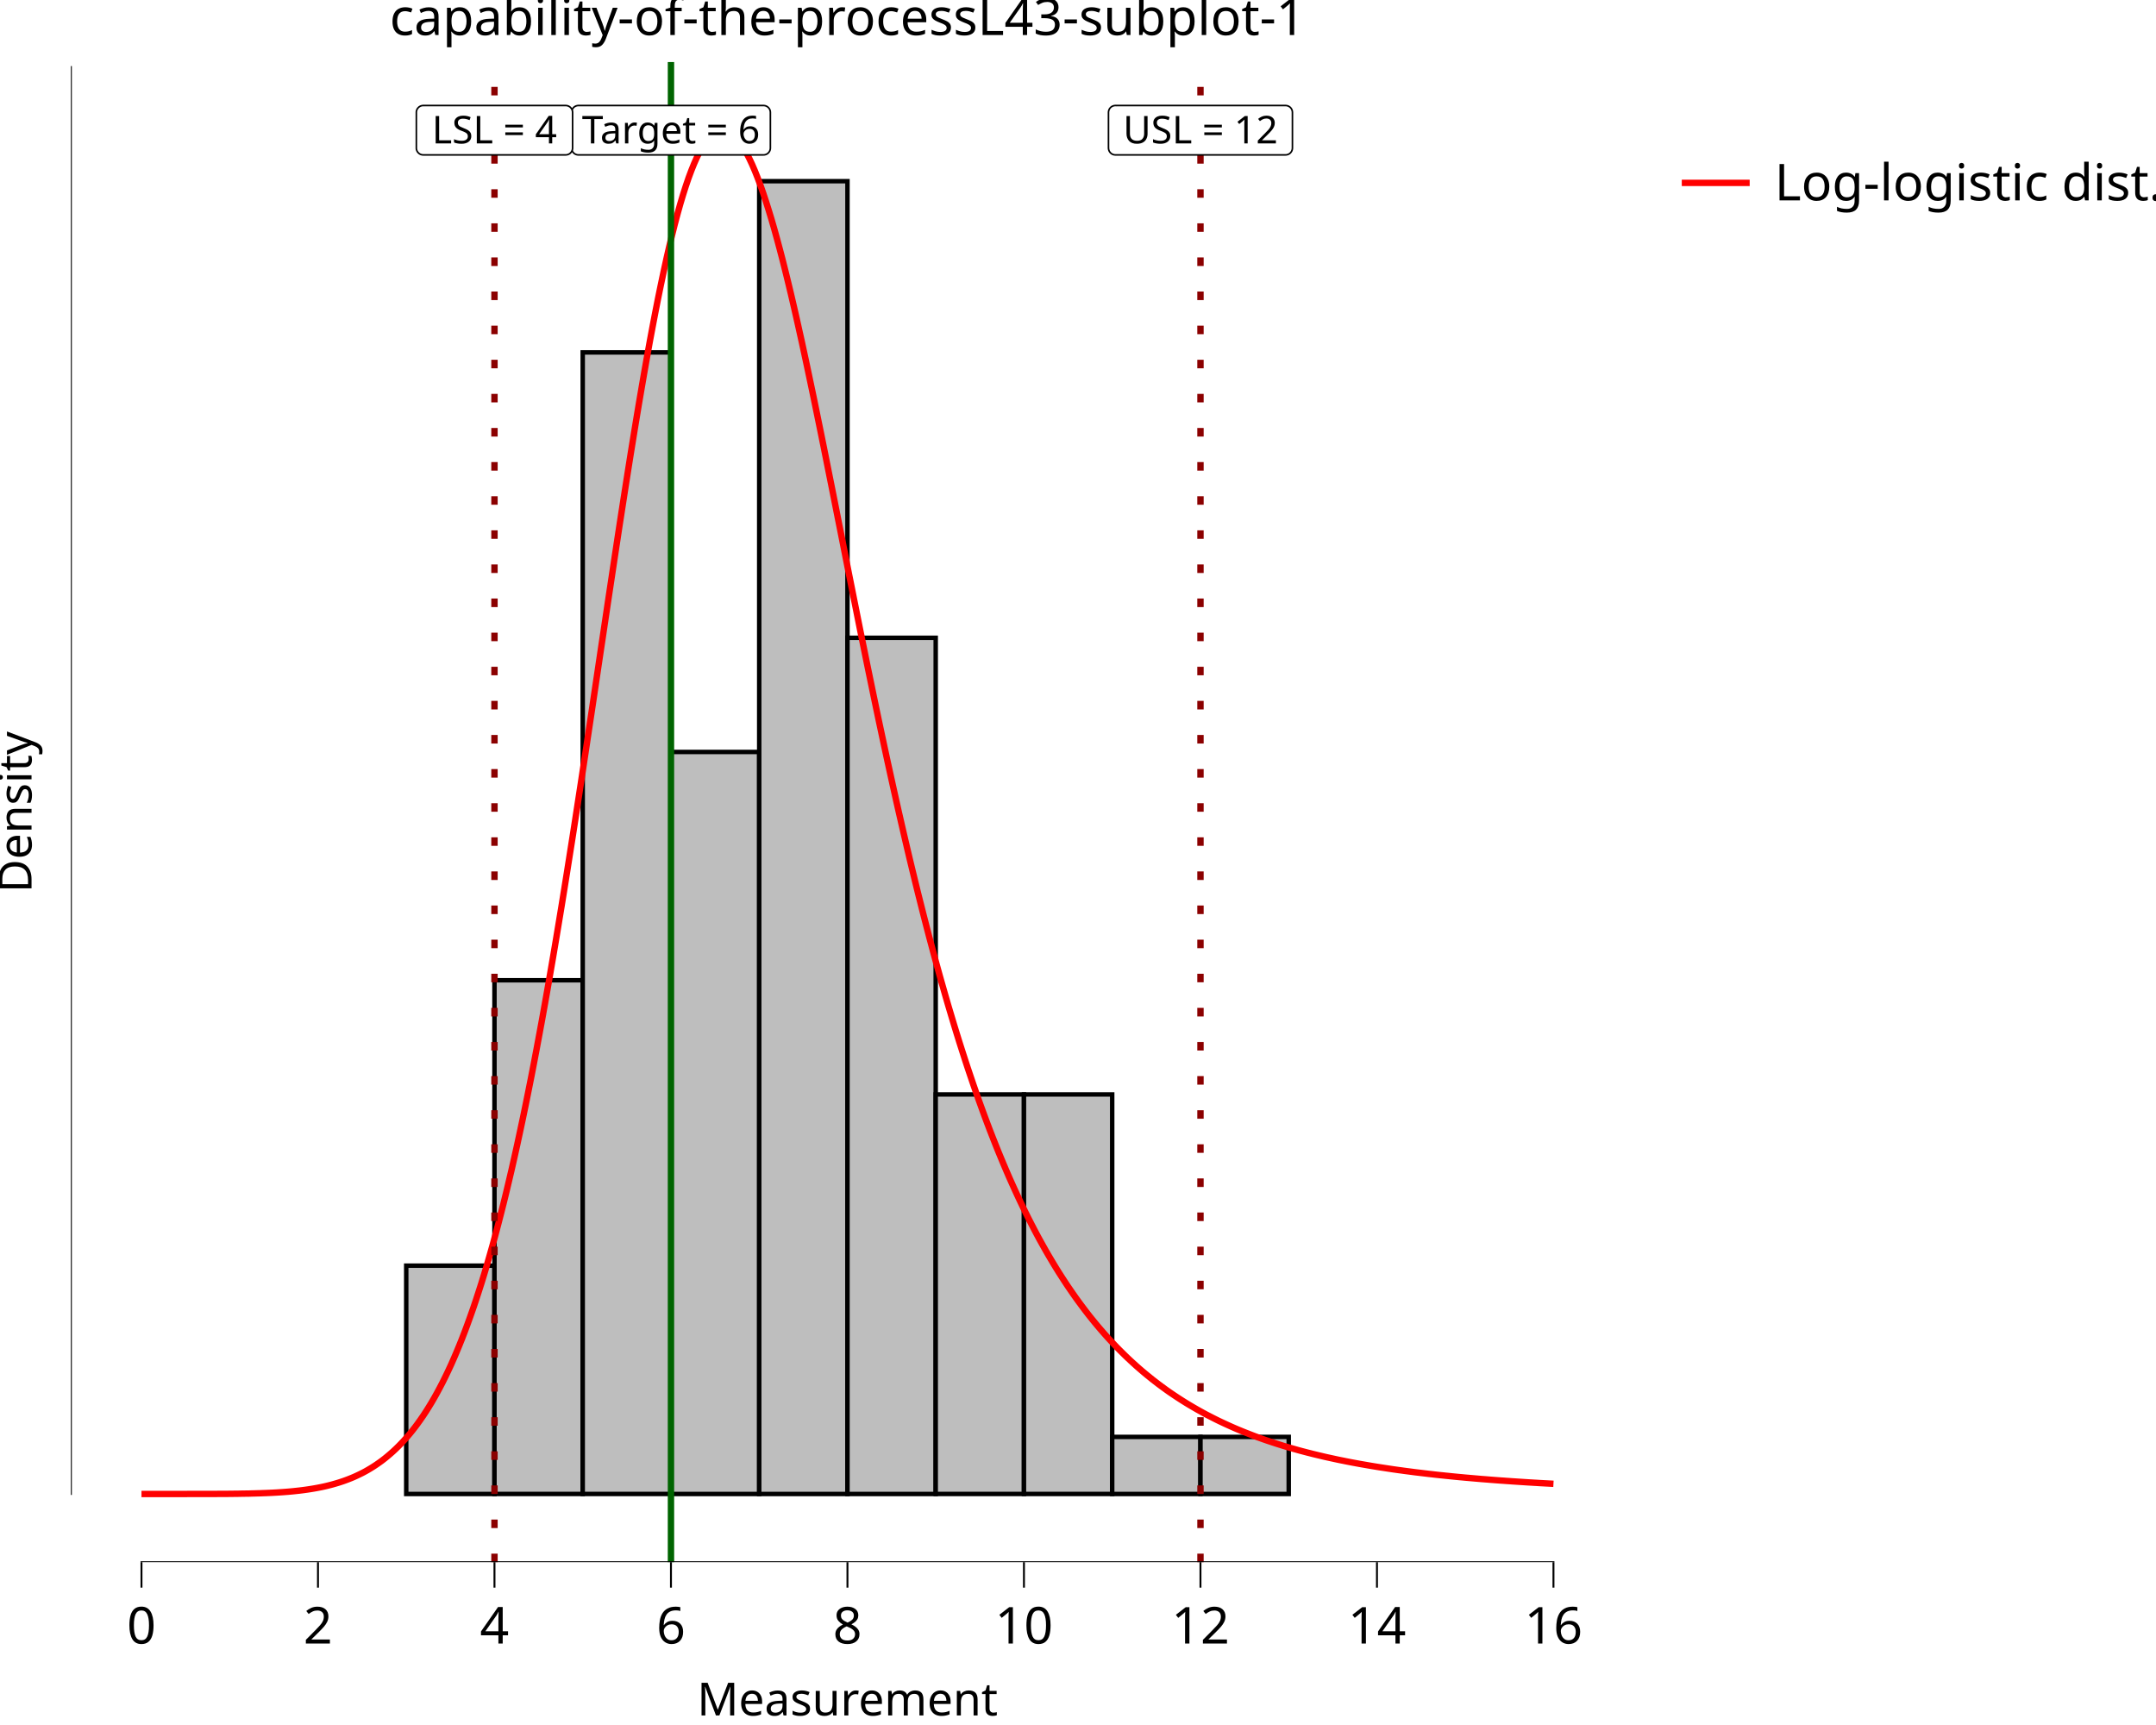
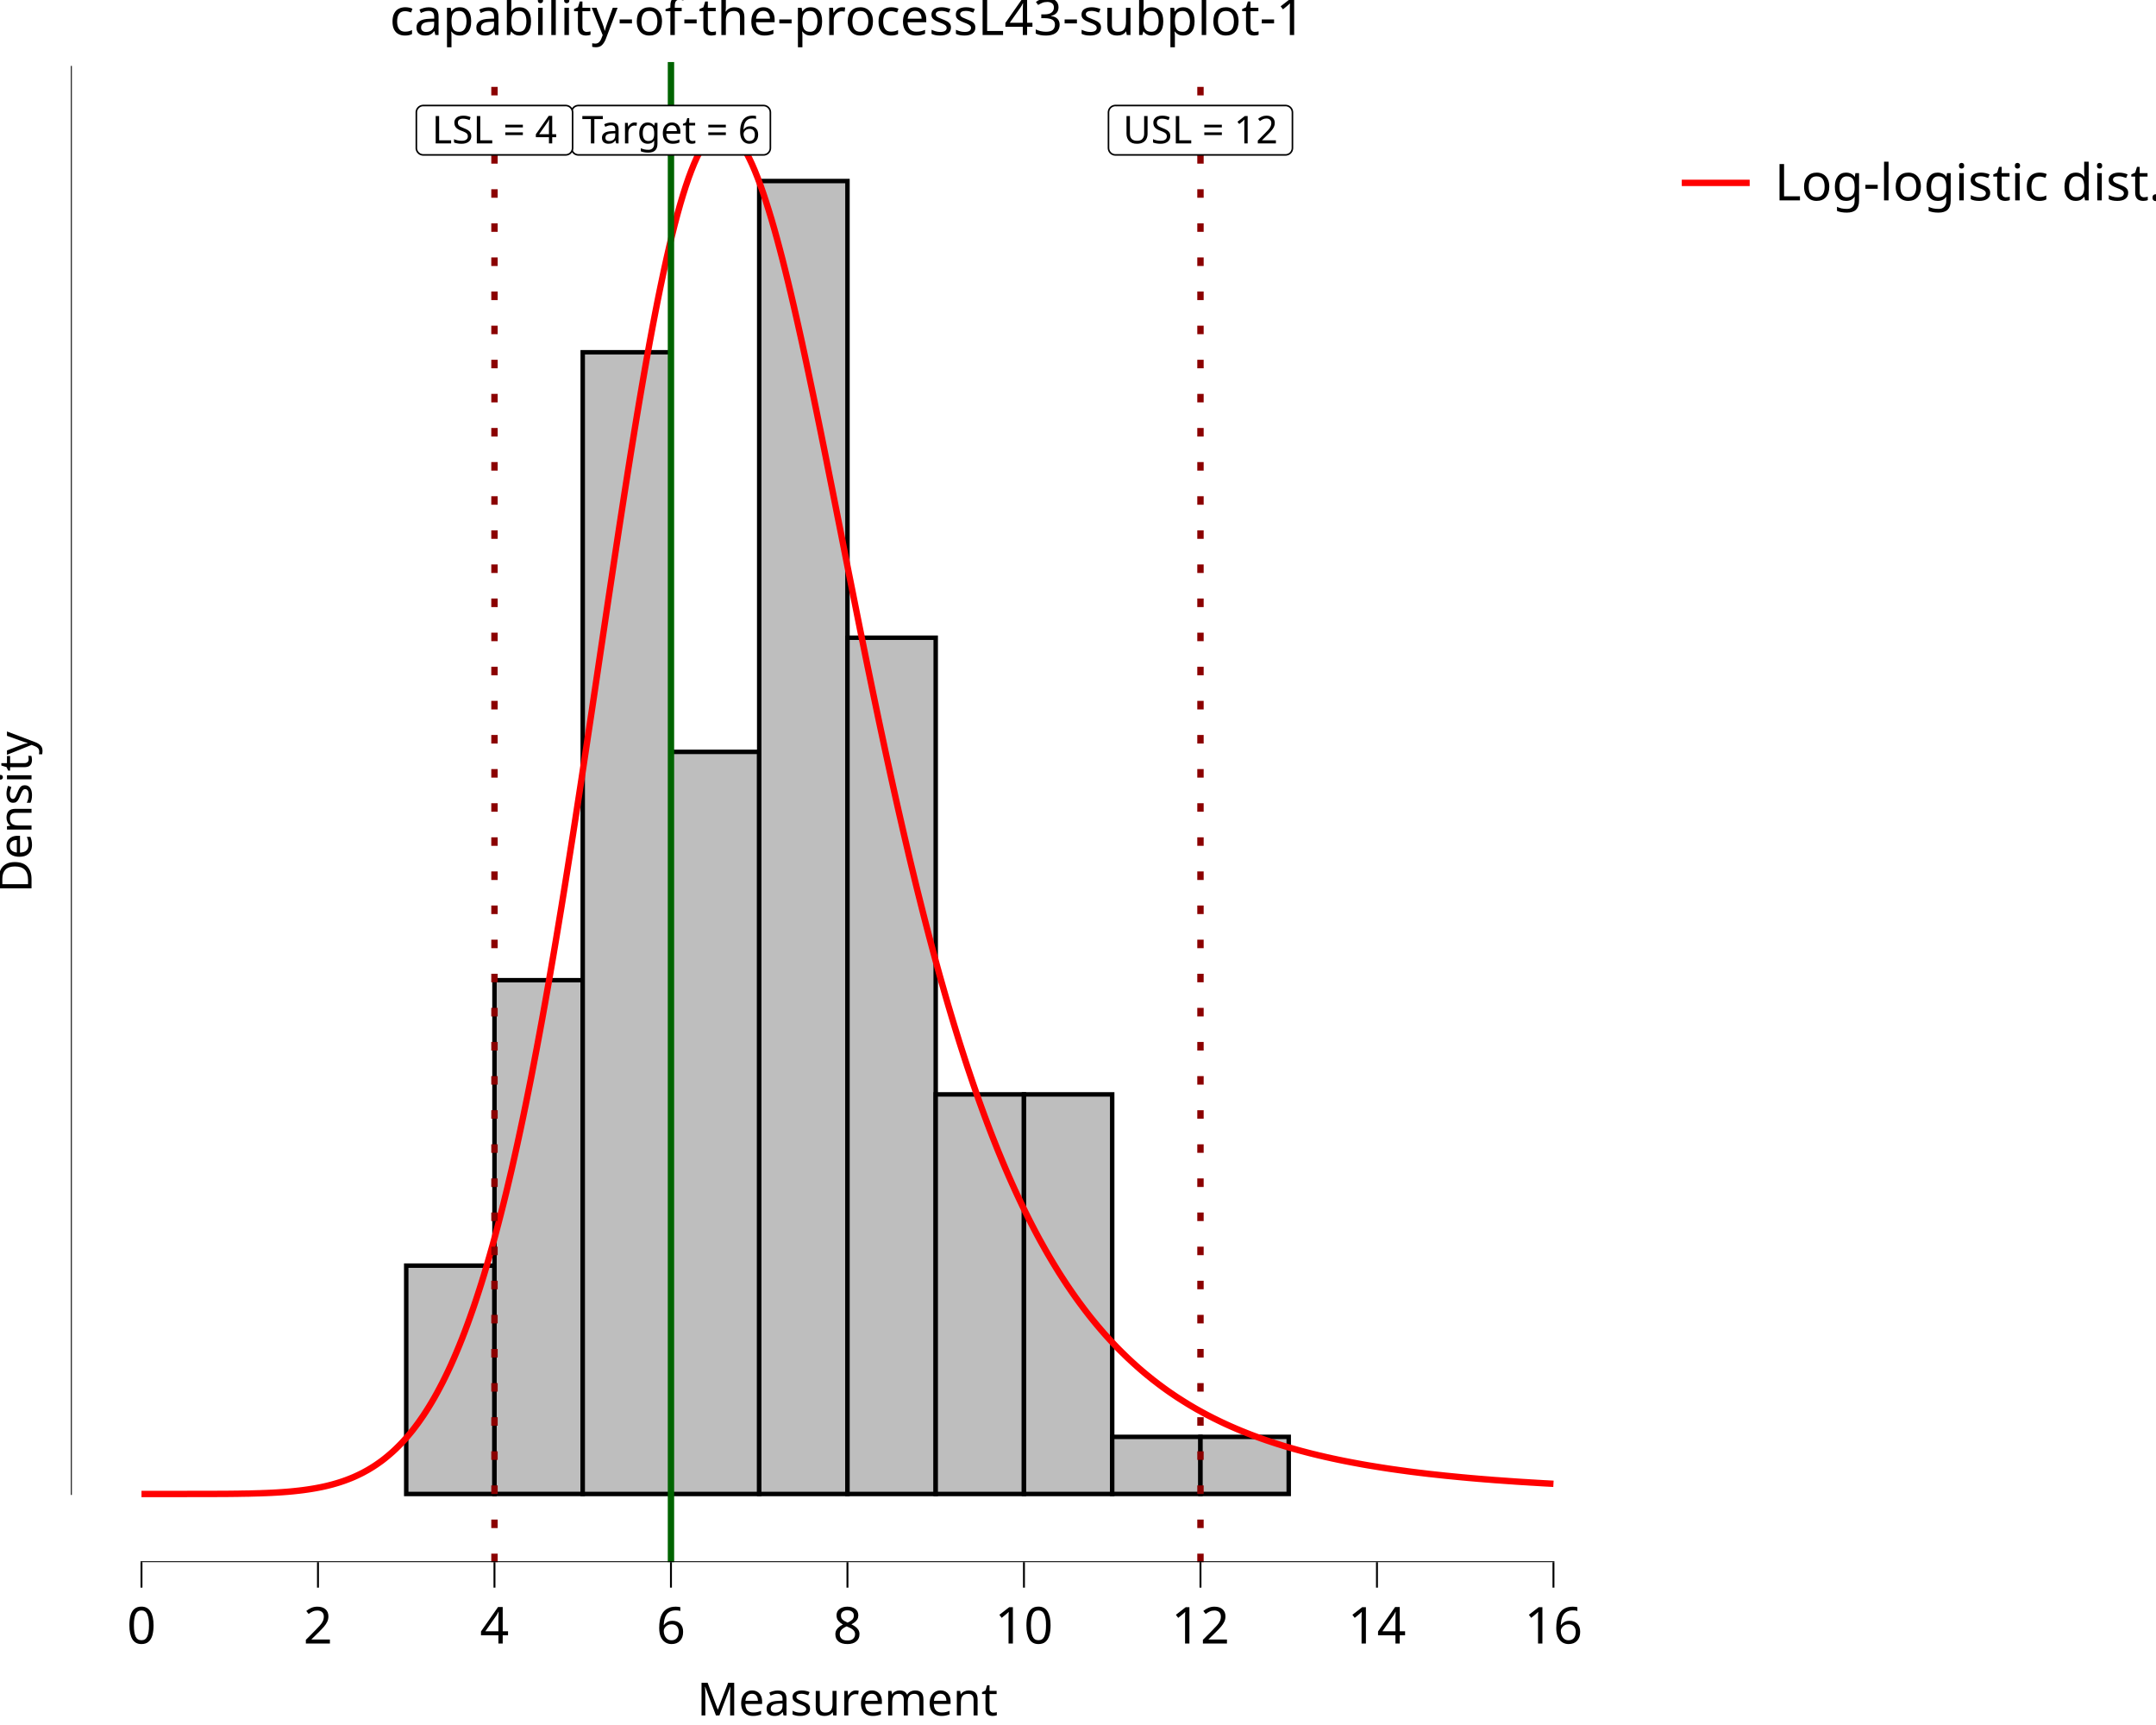
<svg xmlns="http://www.w3.org/2000/svg" class="svglite" data-engine-version="2.0" width="720.00pt" height="576.00pt" viewBox="0 0 720.00 576.00">
  <defs>
    <style type="text/css">
    .svglite line, .svglite polyline, .svglite polygon, .svglite path, .svglite rect, .svglite circle {
      fill: none;
      stroke: #000000;
      stroke-linecap: round;
      stroke-linejoin: round;
      stroke-miterlimit: 10.00;
    }
  </style>
  </defs>
  <rect width="100%" height="100%" style="stroke: none; fill: #FFFFFF;" />
  <defs>
    <clipPath id="cpMC4wMHw3MjAuMDB8MC4wMHw1NzYuMDA=">
      <rect x="0.00" y="0.00" width="720.00" height="576.00" />
    </clipPath>
  </defs>
  <g clip-path="url(#cpMC4wMHw3MjAuMDB8MC4wMHw1NzYuMDA=)">
    <rect x="0.00" y="0.00" width="720.00" height="576.00" style="stroke-width: 10.67; stroke: none;" />
  </g>
  <defs>
    <clipPath id="cpMjMuNjd8NTQyLjM2fDIwLjcxfDUyMS42Mw==">
      <rect x="23.67" y="20.71" width="518.69" height="500.92" />
    </clipPath>
  </defs>
  <g clip-path="url(#cpMjMuNjd8NTQyLjM2fDIwLjcxfDUyMS42Mw==)">
    <rect x="23.67" y="20.71" width="518.69" height="500.92" style="stroke-width: 10.67; stroke: none;" />
    <rect x="47.25" y="498.86" width="29.47" height="0.00" style="stroke-width: 1.49; stroke-linecap: butt; stroke-linejoin: miter; fill: #BEBEBE;" />
    <rect x="76.72" y="498.86" width="29.47" height="0.00" style="stroke-width: 1.49; stroke-linecap: butt; stroke-linejoin: miter; fill: #BEBEBE;" />
    <rect x="106.19" y="498.86" width="29.47" height="0.00" style="stroke-width: 1.49; stroke-linecap: butt; stroke-linejoin: miter; fill: #BEBEBE;" />
-     <rect x="135.66" y="422.62" width="29.47" height="76.24" style="stroke-width: 1.49; stroke-linecap: butt; stroke-linejoin: miter; fill: #BEBEBE;" />
-     <rect x="165.13" y="327.32" width="29.47" height="171.53" style="stroke-width: 1.49; stroke-linecap: butt; stroke-linejoin: miter; fill: #BEBEBE;" />
-     <rect x="194.60" y="117.67" width="29.47" height="381.18" style="stroke-width: 1.49; stroke-linecap: butt; stroke-linejoin: miter; fill: #BEBEBE;" />
-     <rect x="224.07" y="251.09" width="29.47" height="247.77" style="stroke-width: 1.49; stroke-linecap: butt; stroke-linejoin: miter; fill: #BEBEBE;" />
-     <rect x="253.54" y="60.50" width="29.47" height="438.36" style="stroke-width: 1.49; stroke-linecap: butt; stroke-linejoin: miter; fill: #BEBEBE;" />
-     <rect x="283.01" y="212.97" width="29.47" height="285.89" style="stroke-width: 1.49; stroke-linecap: butt; stroke-linejoin: miter; fill: #BEBEBE;" />
-     <rect x="312.48" y="365.44" width="29.47" height="133.41" style="stroke-width: 1.49; stroke-linecap: butt; stroke-linejoin: miter; fill: #BEBEBE;" />
-     <rect x="341.95" y="365.44" width="29.47" height="133.41" style="stroke-width: 1.49; stroke-linecap: butt; stroke-linejoin: miter; fill: #BEBEBE;" />
-     <rect x="371.42" y="479.80" width="29.47" height="19.06" style="stroke-width: 1.49; stroke-linecap: butt; stroke-linejoin: miter; fill: #BEBEBE;" />
-     <rect x="400.90" y="479.80" width="29.47" height="19.06" style="stroke-width: 1.49; stroke-linecap: butt; stroke-linejoin: miter; fill: #BEBEBE;" />
+     <rect x="135.66" y="422.61" width="29.47" height="76.25" style="stroke-width: 1.49; stroke-linecap: butt; stroke-linejoin: miter; fill: #BEBEBE;" />
+     <rect x="165.13" y="327.30" width="29.47" height="171.55" style="stroke-width: 1.49; stroke-linecap: butt; stroke-linejoin: miter; fill: #BEBEBE;" />
+     <rect x="194.60" y="117.63" width="29.47" height="381.23" style="stroke-width: 1.49; stroke-linecap: butt; stroke-linejoin: miter; fill: #BEBEBE;" />
+     <rect x="224.07" y="251.06" width="29.47" height="247.80" style="stroke-width: 1.49; stroke-linecap: butt; stroke-linejoin: miter; fill: #BEBEBE;" />
+     <rect x="253.54" y="60.45" width="29.47" height="438.41" style="stroke-width: 1.49; stroke-linecap: butt; stroke-linejoin: miter; fill: #BEBEBE;" />
+     <rect x="283.01" y="212.94" width="29.47" height="285.92" style="stroke-width: 1.49; stroke-linecap: butt; stroke-linejoin: miter; fill: #BEBEBE;" />
+     <rect x="312.48" y="365.43" width="29.47" height="133.43" style="stroke-width: 1.49; stroke-linecap: butt; stroke-linejoin: miter; fill: #BEBEBE;" />
+     <rect x="341.95" y="365.43" width="29.47" height="133.43" style="stroke-width: 1.49; stroke-linecap: butt; stroke-linejoin: miter; fill: #BEBEBE;" />
+     <rect x="371.42" y="479.79" width="29.47" height="19.06" style="stroke-width: 1.49; stroke-linecap: butt; stroke-linejoin: miter; fill: #BEBEBE;" />
+     <rect x="400.90" y="479.79" width="29.47" height="19.06" style="stroke-width: 1.49; stroke-linecap: butt; stroke-linejoin: miter; fill: #BEBEBE;" />
    <rect x="430.37" y="498.86" width="29.47" height="0.00" style="stroke-width: 1.49; stroke-linecap: butt; stroke-linejoin: miter; fill: #BEBEBE;" />
    <rect x="459.84" y="498.86" width="29.47" height="0.00" style="stroke-width: 1.49; stroke-linecap: butt; stroke-linejoin: miter; fill: #BEBEBE;" />
    <rect x="489.31" y="498.86" width="29.47" height="0.00" style="stroke-width: 1.49; stroke-linecap: butt; stroke-linejoin: miter; fill: #BEBEBE;" />
-     <polyline points="47.25,498.86 48.17,498.86 49.09,498.86 50.01,498.86 50.94,498.86 51.86,498.86 52.78,498.86 53.70,498.86 54.63,498.86 55.55,498.86 56.47,498.86 57.40,498.86 58.32,498.86 59.24,498.86 60.16,498.86 61.09,498.86 62.01,498.86 62.93,498.85 63.85,498.85 64.78,498.85 65.70,498.85 66.62,498.85 67.55,498.85 68.47,498.85 69.39,498.85 70.31,498.84 71.24,498.84 72.16,498.84 73.08,498.83 74.01,498.83 74.93,498.82 75.85,498.82 76.77,498.81 77.70,498.80 78.62,498.79 79.54,498.78 80.46,498.76 81.39,498.75 82.31,498.73 83.23,498.72 84.16,498.69 85.08,498.67 86.00,498.64 86.92,498.62 87.85,498.58 88.77,498.55 89.69,498.51 90.62,498.47 91.54,498.42 92.46,498.37 93.38,498.31 94.31,498.25 95.23,498.18 96.15,498.11 97.07,498.03 98.00,497.94 98.92,497.84 99.84,497.74 100.77,497.63 101.69,497.51 102.61,497.38 103.53,497.24 104.46,497.09 105.38,496.93 106.30,496.76 107.22,496.58 108.15,496.38 109.07,496.17 109.99,495.94 110.92,495.70 111.84,495.44 112.76,495.17 113.68,494.88 114.61,494.57 115.53,494.24 116.45,493.89 117.38,493.52 118.30,493.13 119.22,492.71 120.14,492.27 121.07,491.81 121.99,491.32 122.91,490.80 123.83,490.25 124.76,489.67 125.68,489.06 126.60,488.42 127.53,487.75 128.45,487.04 129.37,486.29 130.29,485.51 131.22,484.69 132.14,483.83 133.06,482.93 133.99,481.98 134.91,480.99 135.83,479.95 136.75,478.87 137.68,477.73 138.60,476.55 139.52,475.31 140.44,474.02 141.37,472.67 142.29,471.27 143.21,469.80 144.14,468.28 145.06,466.69 145.98,465.04 146.90,463.32 147.83,461.54 148.75,459.68 149.67,457.76 150.60,455.76 151.52,453.69 152.44,451.54 153.36,449.32 154.29,447.01 155.21,444.63 156.13,442.16 157.05,439.61 157.98,436.97 158.90,434.25 159.82,431.43 160.75,428.53 161.67,425.54 162.59,422.45 163.51,419.27 164.44,416.00 165.36,412.63 166.28,409.16 167.20,405.60 168.13,401.94 169.05,398.18 169.97,394.32 170.90,390.36 171.82,386.30 172.74,382.15 173.66,377.89 174.59,373.53 175.51,369.08 176.43,364.52 177.36,359.87 178.28,355.13 179.20,350.28 180.12,345.35 181.05,340.32 181.97,335.20 182.89,329.99 183.81,324.70 184.74,319.32 185.66,313.86 186.58,308.32 187.51,302.70 188.43,297.02 189.35,291.26 190.27,285.44 191.20,279.56 192.12,273.63 193.04,267.64 193.97,261.61 194.89,255.53 195.81,249.42 196.73,243.28 197.66,237.11 198.58,230.93 199.50,224.73 200.42,218.53 201.35,212.32 202.27,206.13 203.19,199.94 204.12,193.78 205.04,187.65 205.96,181.55 206.88,175.50 207.81,169.49 208.73,163.55 209.65,157.67 210.57,151.86 211.50,146.13 212.42,140.49 213.34,134.95 214.27,129.51 215.19,124.18 216.11,118.97 217.03,113.89 217.96,108.94 218.88,104.12 219.80,99.46 220.73,94.94 221.65,90.59 222.57,86.39 223.49,82.37 224.42,78.53 225.34,74.86 226.26,71.39 227.18,68.10 228.11,65.00 229.03,62.11 229.95,59.41 230.88,56.92 231.80,54.64 232.72,52.57 233.64,50.70 234.57,49.05 235.49,47.61 236.41,46.39 237.34,45.38 238.26,44.59 239.18,44.00 240.10,43.64 241.03,43.48 241.95,43.53 242.87,43.79 243.79,44.25 244.72,44.92 245.64,45.78 246.56,46.84 247.49,48.09 248.41,49.53 249.33,51.16 250.25,52.96 251.18,54.94 252.10,57.09 253.02,59.40 253.95,61.88 254.87,64.50 255.79,67.28 256.71,70.20 257.64,73.25 258.56,76.44 259.48,79.76 260.40,83.19 261.33,86.74 262.25,90.40 263.17,94.15 264.10,98.01 265.02,101.95 265.94,105.98 266.86,110.09 267.79,114.27 268.71,118.52 269.63,122.83 270.55,127.19 271.48,131.61 272.40,136.07 273.32,140.58 274.25,145.11 275.17,149.68 276.09,154.28 277.01,158.89 277.94,163.53 278.86,168.17 279.78,172.83 280.71,177.48 281.63,182.14 282.55,186.80 283.47,191.45 284.40,196.09 285.32,200.71 286.24,205.32 287.16,209.91 288.09,214.48 289.01,219.02 289.93,223.54 290.86,228.02 291.78,232.48 292.70,236.90 293.62,241.28 294.55,245.63 295.47,249.93 296.39,254.20 297.32,258.42 298.24,262.60 299.16,266.74 300.08,270.83 301.01,274.87 301.93,278.86 302.85,282.81 303.77,286.70 304.70,290.55 305.62,294.34 306.54,298.09 307.47,301.78 308.39,305.42 309.31,309.00 310.23,312.54 311.16,316.02 312.08,319.45 313.00,322.83 313.92,326.15 314.85,329.42 315.77,332.64 316.69,335.81 317.62,338.92 318.54,341.99 319.46,345.00 320.38,347.96 321.31,350.87 322.23,353.73 323.15,356.54 324.08,359.30 325.00,362.01 325.92,364.67 326.84,367.29 327.77,369.86 328.69,372.38 329.61,374.85 330.53,377.28 331.46,379.66 332.38,382.00 333.30,384.30 334.23,386.55 335.15,388.75 336.07,390.92 336.99,393.05 337.92,395.13 338.84,397.17 339.76,399.17 340.69,401.14 341.61,403.06 342.53,404.95 343.45,406.80 344.38,408.62 345.30,410.40 346.22,412.14 347.14,413.85 348.07,415.52 348.99,417.16 349.91,418.77 350.84,420.34 351.76,421.89 352.68,423.40 353.60,424.88 354.53,426.33 355.45,427.75 356.37,429.15 357.30,430.51 358.22,431.85 359.14,433.16 360.06,434.44 360.99,435.70 361.91,436.93 362.83,438.14 363.75,439.32 364.68,440.48 365.60,441.61 366.52,442.72 367.45,443.81 368.37,444.87 369.29,445.92 370.21,446.94 371.14,447.94 372.06,448.92 372.98,449.88 373.90,450.82 374.83,451.74 375.75,452.65 376.67,453.53 377.60,454.40 378.52,455.24 379.44,456.08 380.36,456.89 381.29,457.69 382.21,458.47 383.13,459.23 384.06,459.98 384.98,460.72 385.90,461.43 386.82,462.14 387.75,462.83 388.67,463.50 389.59,464.17 390.51,464.82 391.44,465.45 392.36,466.07 393.28,466.68 394.21,467.28 395.13,467.87 396.05,468.44 396.97,469.00 397.90,469.55 398.82,470.09 399.74,470.62 400.67,471.14 401.59,471.65 402.51,472.15 403.43,472.63 404.36,473.11 405.28,473.58 406.20,474.04 407.12,474.49 408.05,474.93 408.97,475.36 409.89,475.78 410.82,476.20 411.74,476.61 412.66,477.01 413.58,477.40 414.51,477.78 415.43,478.16 416.35,478.52 417.27,478.88 418.20,479.24 419.12,479.59 420.04,479.93 420.97,480.26 421.89,480.59 422.81,480.91 423.73,481.22 424.66,481.53 425.58,481.83 426.50,482.13 427.43,482.42 428.35,482.71 429.27,482.99 430.19,483.26 431.12,483.53 432.04,483.79 432.96,484.05 433.88,484.31 434.81,484.56 435.73,484.80 436.65,485.04 437.58,485.27 438.50,485.51 439.42,485.73 440.34,485.95 441.27,486.17 442.19,486.39 443.11,486.60 444.04,486.80 444.96,487.00 445.88,487.20 446.80,487.40 447.73,487.59 448.65,487.77 449.57,487.96 450.49,488.14 451.42,488.32 452.34,488.49 453.26,488.66 454.19,488.83 455.11,488.99 456.03,489.15 456.95,489.31 457.88,489.47 458.80,489.62 459.72,489.77 460.65,489.92 461.57,490.06 462.49,490.20 463.41,490.34 464.34,490.48 465.26,490.62 466.18,490.75 467.10,490.88 468.03,491.00 468.95,491.13 469.87,491.25 470.80,491.37 471.72,491.49 472.64,491.61 473.56,491.72 474.49,491.83 475.41,491.94 476.33,492.05 477.25,492.16 478.18,492.26 479.10,492.37 480.02,492.47 480.95,492.57 481.87,492.66 482.79,492.76 483.71,492.85 484.64,492.95 485.56,493.04 486.48,493.13 487.41,493.22 488.33,493.30 489.25,493.39 490.17,493.47 491.10,493.55 492.02,493.63 492.94,493.71 493.86,493.79 494.79,493.87 495.71,493.94 496.63,494.01 497.56,494.09 498.48,494.16 499.40,494.23 500.32,494.30 501.25,494.37 502.17,494.43 503.09,494.50 504.02,494.56 504.94,494.63 505.86,494.69 506.78,494.75 507.71,494.81 508.63,494.87 509.55,494.93 510.47,494.99 511.40,495.04 512.32,495.10 513.24,495.15 514.17,495.21 515.09,495.26 516.01,495.31 516.93,495.36 517.86,495.41 518.78,495.46 " style="stroke-width: 2.13; stroke: #FF0000; stroke-linecap: butt;" />
+     <polyline points="47.25,498.86 48.17,498.86 49.09,498.86 50.01,498.86 50.94,498.86 51.86,498.86 52.78,498.86 53.70,498.86 54.63,498.86 55.55,498.86 56.47,498.86 57.40,498.86 58.32,498.86 59.24,498.86 60.16,498.86 61.09,498.86 62.01,498.86 62.93,498.85 63.85,498.85 64.78,498.85 65.70,498.85 66.62,498.85 67.55,498.85 68.47,498.85 69.39,498.85 70.31,498.84 71.24,498.84 72.16,498.84 73.08,498.83 74.01,498.83 74.93,498.82 75.85,498.82 76.77,498.81 77.70,498.80 78.62,498.79 79.54,498.78 80.46,498.76 81.39,498.75 82.31,498.73 83.23,498.72 84.16,498.69 85.08,498.67 86.00,498.64 86.92,498.62 87.85,498.58 88.77,498.55 89.69,498.51 90.62,498.47 91.54,498.42 92.46,498.37 93.38,498.31 94.31,498.25 95.23,498.18 96.15,498.11 97.07,498.03 98.00,497.94 98.92,497.84 99.84,497.74 100.77,497.63 101.69,497.51 102.61,497.38 103.53,497.24 104.46,497.09 105.38,496.93 106.30,496.76 107.22,496.58 108.15,496.38 109.07,496.17 109.99,495.94 110.92,495.70 111.84,495.44 112.76,495.17 113.68,494.88 114.61,494.57 115.53,494.24 116.45,493.89 117.38,493.52 118.30,493.13 119.22,492.71 120.14,492.27 121.07,491.81 121.99,491.31 122.91,490.80 123.83,490.25 124.76,489.67 125.68,489.06 126.60,488.42 127.53,487.75 128.45,487.04 129.37,486.29 130.29,485.51 131.22,484.69 132.14,483.83 133.06,482.92 133.99,481.98 134.91,480.99 135.83,479.95 136.75,478.86 137.68,477.73 138.60,476.54 139.52,475.31 140.44,474.01 141.37,472.67 142.29,471.26 143.21,469.80 144.14,468.27 145.06,466.69 145.98,465.04 146.90,463.32 147.83,461.54 148.75,459.68 149.67,457.76 150.60,455.76 151.52,453.69 152.44,451.54 153.36,449.32 154.29,447.01 155.21,444.63 156.13,442.16 157.05,439.61 157.98,436.97 158.90,434.25 159.82,431.43 160.75,428.53 161.67,425.54 162.59,422.45 163.51,419.27 164.44,416.00 165.36,412.63 166.28,409.16 167.20,405.60 168.13,401.94 169.05,398.18 169.97,394.32 170.90,390.36 171.82,386.30 172.74,382.15 173.66,377.89 174.59,373.54 175.51,369.08 176.43,364.53 177.36,359.88 178.28,355.13 179.20,350.29 180.12,345.35 181.05,340.32 181.97,335.21 182.89,330.00 183.81,324.70 184.74,319.33 185.66,313.87 186.58,308.33 187.51,302.71 188.43,297.03 189.35,291.27 190.27,285.46 191.20,279.58 192.12,273.64 193.04,267.66 193.97,261.62 194.89,255.55 195.81,249.44 196.73,243.30 197.66,237.13 198.58,230.95 199.50,224.75 200.42,218.55 201.35,212.34 202.27,206.15 203.19,199.97 204.12,193.81 205.04,187.67 205.96,181.58 206.88,175.52 207.81,169.52 208.73,163.57 209.65,157.69 210.57,151.88 211.50,146.16 212.42,140.52 213.34,134.98 214.27,129.54 215.19,124.21 216.11,119.00 217.03,113.91 217.96,108.96 218.88,104.15 219.80,99.48 220.73,94.97 221.65,90.61 222.57,86.42 223.49,82.40 224.42,78.55 225.34,74.89 226.26,71.41 227.18,68.12 228.11,65.02 229.03,62.13 229.95,59.43 230.88,56.94 231.80,54.65 232.72,52.58 233.64,50.71 234.57,49.06 235.49,47.62 236.41,46.40 237.34,45.39 238.26,44.59 239.18,44.01 240.10,43.64 241.03,43.48 241.95,43.53 242.87,43.78 243.79,44.25 244.72,44.91 245.64,45.77 246.56,46.83 247.49,48.08 248.41,49.52 249.33,51.14 250.25,52.94 251.18,54.92 252.10,57.07 253.02,59.38 253.95,61.85 254.87,64.48 255.79,67.25 256.71,70.17 257.64,73.22 258.56,76.41 259.48,79.72 260.40,83.15 261.33,86.70 262.25,90.36 263.17,94.11 264.10,97.97 265.02,101.91 265.94,105.94 266.86,110.04 267.79,114.22 268.71,118.47 269.63,122.78 270.55,127.14 271.48,131.56 272.40,136.02 273.32,140.52 274.25,145.06 275.17,149.63 276.09,154.22 277.01,158.84 277.94,163.47 278.86,168.11 279.78,172.77 280.71,177.42 281.63,182.08 282.55,186.74 283.47,191.39 284.40,196.02 285.32,200.65 286.24,205.26 287.16,209.85 288.09,214.41 289.01,218.96 289.93,223.47 290.86,227.96 291.78,232.41 292.70,236.83 293.62,241.22 294.55,245.56 295.47,249.87 296.39,254.13 297.32,258.36 298.24,262.54 299.16,266.67 300.08,270.76 301.01,274.81 301.93,278.80 302.85,282.74 303.77,286.64 304.70,290.49 305.62,294.28 306.54,298.02 307.47,301.71 308.39,305.35 309.31,308.94 310.23,312.48 311.16,315.96 312.08,319.39 313.00,322.77 313.92,326.09 314.85,329.36 315.77,332.58 316.69,335.75 317.62,338.87 318.54,341.93 319.46,344.94 320.38,347.91 321.31,350.82 322.23,353.68 323.15,356.49 324.08,359.25 325.00,361.96 325.92,364.62 326.84,367.24 327.77,369.81 328.69,372.33 329.61,374.80 330.53,377.23 331.46,379.62 332.38,381.95 333.30,384.25 334.23,386.50 335.15,388.71 336.07,390.88 336.99,393.00 337.92,395.09 338.84,397.13 339.76,399.13 340.69,401.10 341.61,403.02 342.53,404.91 343.45,406.76 344.38,408.58 345.30,410.36 346.22,412.10 347.14,413.81 348.07,415.48 348.99,417.12 349.91,418.73 350.84,420.31 351.76,421.85 352.68,423.36 353.60,424.85 354.53,426.30 355.45,427.72 356.37,429.12 357.30,430.48 358.22,431.82 359.14,433.13 360.06,434.41 360.99,435.67 361.91,436.90 362.83,438.11 363.75,439.29 364.68,440.45 365.60,441.58 366.52,442.69 367.45,443.78 368.37,444.85 369.29,445.89 370.21,446.91 371.14,447.92 372.06,448.90 372.98,449.86 373.90,450.80 374.83,451.72 375.75,452.62 376.67,453.51 377.60,454.37 378.52,455.22 379.44,456.05 380.36,456.87 381.29,457.67 382.21,458.45 383.13,459.21 384.06,459.96 384.98,460.70 385.90,461.41 386.82,462.12 387.75,462.81 388.67,463.49 389.59,464.15 390.51,464.80 391.44,465.43 392.36,466.06 393.28,466.67 394.21,467.26 395.13,467.85 396.05,468.42 396.97,468.99 397.90,469.54 398.82,470.08 399.74,470.61 400.67,471.12 401.59,471.63 402.51,472.13 403.43,472.62 404.36,473.10 405.28,473.57 406.20,474.02 407.12,474.47 408.05,474.92 408.97,475.35 409.89,475.77 410.82,476.19 411.74,476.59 412.66,476.99 413.58,477.38 414.51,477.77 415.43,478.14 416.35,478.51 417.27,478.87 418.20,479.23 419.12,479.57 420.04,479.91 420.97,480.25 421.89,480.58 422.81,480.90 423.73,481.21 424.66,481.52 425.58,481.82 426.50,482.12 427.43,482.41 428.35,482.70 429.27,482.98 430.19,483.25 431.12,483.52 432.04,483.78 432.96,484.04 433.88,484.30 434.81,484.55 435.73,484.79 436.65,485.03 437.58,485.27 438.50,485.50 439.42,485.72 440.34,485.95 441.27,486.16 442.19,486.38 443.11,486.59 444.04,486.79 444.96,487.00 445.88,487.19 446.80,487.39 447.73,487.58 448.65,487.77 449.57,487.95 450.49,488.13 451.42,488.31 452.34,488.48 453.26,488.65 454.19,488.82 455.11,488.99 456.03,489.15 456.95,489.31 457.88,489.46 458.80,489.61 459.72,489.76 460.65,489.91 461.57,490.06 462.49,490.20 463.41,490.34 464.34,490.48 465.26,490.61 466.18,490.74 467.10,490.87 468.03,491.00 468.95,491.12 469.87,491.25 470.80,491.37 471.72,491.49 472.64,491.60 473.56,491.72 474.49,491.83 475.41,491.94 476.33,492.05 477.25,492.16 478.18,492.26 479.10,492.36 480.02,492.46 480.95,492.56 481.87,492.66 482.79,492.76 483.71,492.85 484.64,492.94 485.56,493.03 486.48,493.12 487.41,493.21 488.33,493.30 489.25,493.38 490.17,493.47 491.10,493.55 492.02,493.63 492.94,493.71 493.86,493.79 494.79,493.86 495.71,493.94 496.63,494.01 497.56,494.08 498.48,494.16 499.40,494.23 500.32,494.29 501.25,494.36 502.17,494.43 503.09,494.49 504.02,494.56 504.94,494.62 505.86,494.69 506.78,494.75 507.71,494.81 508.63,494.87 509.55,494.92 510.47,494.98 511.40,495.04 512.32,495.09 513.24,495.15 514.17,495.20 515.09,495.26 516.01,495.31 516.93,495.36 517.86,495.41 518.78,495.46 " style="stroke-width: 2.13; stroke: #FF0000; stroke-linecap: butt;" />
    <line x1="224.07" y1="521.63" x2="224.07" y2="20.71" style="stroke-width: 2.13; stroke: #006400; stroke-linecap: butt;" />
    <line x1="165.13" y1="521.63" x2="165.13" y2="20.71" style="stroke-width: 2.13; stroke: #8B0000; stroke-dasharray: 2.85,8.54; stroke-linecap: butt;" />
    <line x1="400.90" y1="521.63" x2="400.90" y2="20.71" style="stroke-width: 2.13; stroke: #8B0000; stroke-dasharray: 2.85,8.54; stroke-linecap: butt;" />
    <polygon points="193.17,51.72 254.97,51.72 254.88,51.72 255.25,51.71 255.61,51.63 255.96,51.50 256.28,51.32 256.56,51.08 256.81,50.80 257.01,50.49 257.15,50.15 257.24,49.79 257.27,49.42 257.27,49.42 257.27,37.53 257.27,37.53 257.24,37.17 257.15,36.80 257.01,36.46 256.81,36.15 256.56,35.87 256.28,35.64 255.96,35.45 255.61,35.32 255.25,35.25 254.97,35.23 193.17,35.23 193.45,35.25 193.08,35.23 192.71,35.28 192.36,35.38 192.02,35.54 191.71,35.75 191.45,36.01 191.22,36.30 191.05,36.63 190.93,36.98 190.88,37.35 190.87,37.53 190.87,49.42 190.88,49.23 190.88,49.60 190.93,49.97 191.05,50.32 191.22,50.65 191.45,50.95 191.71,51.20 192.02,51.42 192.36,51.57 192.71,51.68 193.08,51.72 " style="stroke-width: 0.53; fill: #FFFFFF;" />
    <text x="224.07" y="47.88" text-anchor="middle" style="font-size: 12.80px; font-family: sans;" textLength="58.72px" lengthAdjust="spacingAndGlyphs">Target = 6</text>
    <polygon points="141.34,51.72 188.92,51.72 188.82,51.72 189.19,51.71 189.56,51.63 189.90,51.50 190.23,51.32 190.51,51.08 190.76,50.80 190.96,50.49 191.10,50.15 191.19,49.79 191.22,49.42 191.22,49.42 191.22,37.53 191.22,37.53 191.19,37.17 191.10,36.80 190.96,36.46 190.76,36.15 190.51,35.87 190.23,35.64 189.90,35.45 189.56,35.32 189.19,35.25 188.92,35.23 141.34,35.23 141.62,35.25 141.25,35.23 140.88,35.28 140.52,35.38 140.19,35.54 139.88,35.75 139.62,36.01 139.39,36.30 139.22,36.63 139.10,36.98 139.04,37.35 139.04,37.53 139.04,49.42 139.04,49.23 139.04,49.60 139.10,49.97 139.22,50.32 139.39,50.65 139.62,50.95 139.88,51.20 140.19,51.42 140.52,51.57 140.88,51.68 141.25,51.72 " style="stroke-width: 0.53; fill: #FFFFFF;" />
    <text x="165.13" y="47.88" text-anchor="middle" style="font-size: 12.80px; font-family: sans;" textLength="44.50px" lengthAdjust="spacingAndGlyphs">LSL = 4</text>
    <polygon points="372.48,51.72 429.31,51.72 429.22,51.72 429.59,51.71 429.95,51.63 430.30,51.50 430.62,51.32 430.91,51.08 431.15,50.80 431.35,50.49 431.49,50.15 431.58,49.79 431.61,49.42 431.61,49.42 431.61,37.53 431.61,37.53 431.58,37.17 431.49,36.80 431.35,36.46 431.15,36.15 430.91,35.87 430.62,35.64 430.30,35.45 429.95,35.32 429.59,35.25 429.31,35.23 372.48,35.23 372.76,35.25 372.39,35.23 372.02,35.28 371.67,35.38 371.33,35.54 371.03,35.75 370.76,36.01 370.54,36.30 370.36,36.63 370.25,36.98 370.19,37.35 370.18,37.53 370.18,49.42 370.19,49.23 370.19,49.60 370.25,49.97 370.36,50.32 370.54,50.65 370.76,50.95 371.03,51.20 371.33,51.42 371.67,51.57 372.02,51.68 372.39,51.72 " style="stroke-width: 0.53; fill: #FFFFFF;" />
    <text x="400.90" y="47.88" text-anchor="middle" style="font-size: 12.80px; font-family: sans;" textLength="53.75px" lengthAdjust="spacingAndGlyphs">USL = 12</text>
    <line x1="46.93" y1="521.63" x2="519.10" y2="521.63" style="stroke-width: 0.64; stroke-linecap: butt;" />
-     <line x1="23.67" y1="499.18" x2="23.67" y2="22.06" style="stroke-width: 0.64; stroke-linecap: butt;" />
+     <line x1="23.67" y1="499.18" x2="23.67" y2="22.00" style="stroke-width: 0.64; stroke-linecap: butt;" />
    <rect x="23.67" y="20.71" width="518.69" height="500.92" style="stroke-width: 0.00; stroke: none;" />
  </g>
  <g clip-path="url(#cpMC4wMHw3MjAuMDB8MC4wMHw1NzYuMDA=)">
    <polyline points="23.67,521.63 23.67,20.71 " style="stroke-width: 0.00; stroke: none; stroke-linecap: butt;" />
    <polyline points="23.67,521.63 542.36,521.63 " style="stroke-width: 0.00; stroke: none; stroke-linecap: butt;" />
    <polyline points="47.25,530.13 47.25,521.63 " style="stroke-width: 0.64; stroke-linecap: butt;" />
    <polyline points="106.19,530.13 106.19,521.63 " style="stroke-width: 0.64; stroke-linecap: butt;" />
    <polyline points="165.13,530.13 165.13,521.63 " style="stroke-width: 0.64; stroke-linecap: butt;" />
    <polyline points="224.07,530.13 224.07,521.63 " style="stroke-width: 0.64; stroke-linecap: butt;" />
    <polyline points="283.01,530.13 283.01,521.63 " style="stroke-width: 0.64; stroke-linecap: butt;" />
    <polyline points="341.95,530.13 341.95,521.63 " style="stroke-width: 0.64; stroke-linecap: butt;" />
    <polyline points="400.90,530.13 400.90,521.63 " style="stroke-width: 0.64; stroke-linecap: butt;" />
    <polyline points="459.84,530.13 459.84,521.63 " style="stroke-width: 0.64; stroke-linecap: butt;" />
    <polyline points="518.78,530.13 518.78,521.63 " style="stroke-width: 0.64; stroke-linecap: butt;" />
    <text x="47.25" y="548.80" text-anchor="middle" style="font-size: 17.00px; font-family: sans;" textLength="9.46px" lengthAdjust="spacingAndGlyphs">0</text>
    <text x="106.19" y="548.80" text-anchor="middle" style="font-size: 17.00px; font-family: sans;" textLength="9.46px" lengthAdjust="spacingAndGlyphs">2</text>
    <text x="165.13" y="548.80" text-anchor="middle" style="font-size: 17.00px; font-family: sans;" textLength="9.46px" lengthAdjust="spacingAndGlyphs">4</text>
    <text x="224.07" y="548.80" text-anchor="middle" style="font-size: 17.00px; font-family: sans;" textLength="9.46px" lengthAdjust="spacingAndGlyphs">6</text>
    <text x="283.01" y="548.80" text-anchor="middle" style="font-size: 17.00px; font-family: sans;" textLength="9.46px" lengthAdjust="spacingAndGlyphs">8</text>
    <text x="341.95" y="548.80" text-anchor="middle" style="font-size: 17.00px; font-family: sans;" textLength="18.91px" lengthAdjust="spacingAndGlyphs">10</text>
    <text x="400.90" y="548.80" text-anchor="middle" style="font-size: 17.00px; font-family: sans;" textLength="18.91px" lengthAdjust="spacingAndGlyphs">12</text>
    <text x="459.84" y="548.80" text-anchor="middle" style="font-size: 17.00px; font-family: sans;" textLength="18.91px" lengthAdjust="spacingAndGlyphs">14</text>
    <text x="518.78" y="548.80" text-anchor="middle" style="font-size: 17.00px; font-family: sans;" textLength="18.91px" lengthAdjust="spacingAndGlyphs">16</text>
    <text x="283.01" y="572.82" text-anchor="middle" style="font-size: 15.30px; font-family: sans;" textLength="93.56px" lengthAdjust="spacingAndGlyphs">Measurement</text>
    <text transform="translate(10.53,271.17) rotate(-90)" text-anchor="middle" style="font-size: 15.30px; font-family: sans;" textLength="51.03px" lengthAdjust="spacingAndGlyphs">Density</text>
    <rect x="553.31" y="20.71" width="166.69" height="60.01" style="stroke-width: 0.75; stroke: none;" />
    <rect x="553.31" y="20.71" width="166.69" height="60.01" style="stroke-width: 10.67; stroke: none;" />
    <rect x="558.79" y="46.90" width="28.35" height="28.35" style="stroke-width: 10.67; stroke: none;" />
    <line x1="561.63" y1="61.07" x2="584.31" y2="61.07" style="stroke-width: 2.13; stroke: #FF0000; stroke-linecap: butt;" />
    <text x="592.62" y="66.92" style="font-size: 17.00px; font-family: sans;" textLength="121.90px" lengthAdjust="spacingAndGlyphs">Log-logistic dist.</text>
    <text x="283.01" y="11.70" text-anchor="middle" style="font-size: 17.00px; font-family: sans;" textLength="289.19px" lengthAdjust="spacingAndGlyphs">capability-of-the-processL43-subplot-1</text>
  </g>
</svg>
